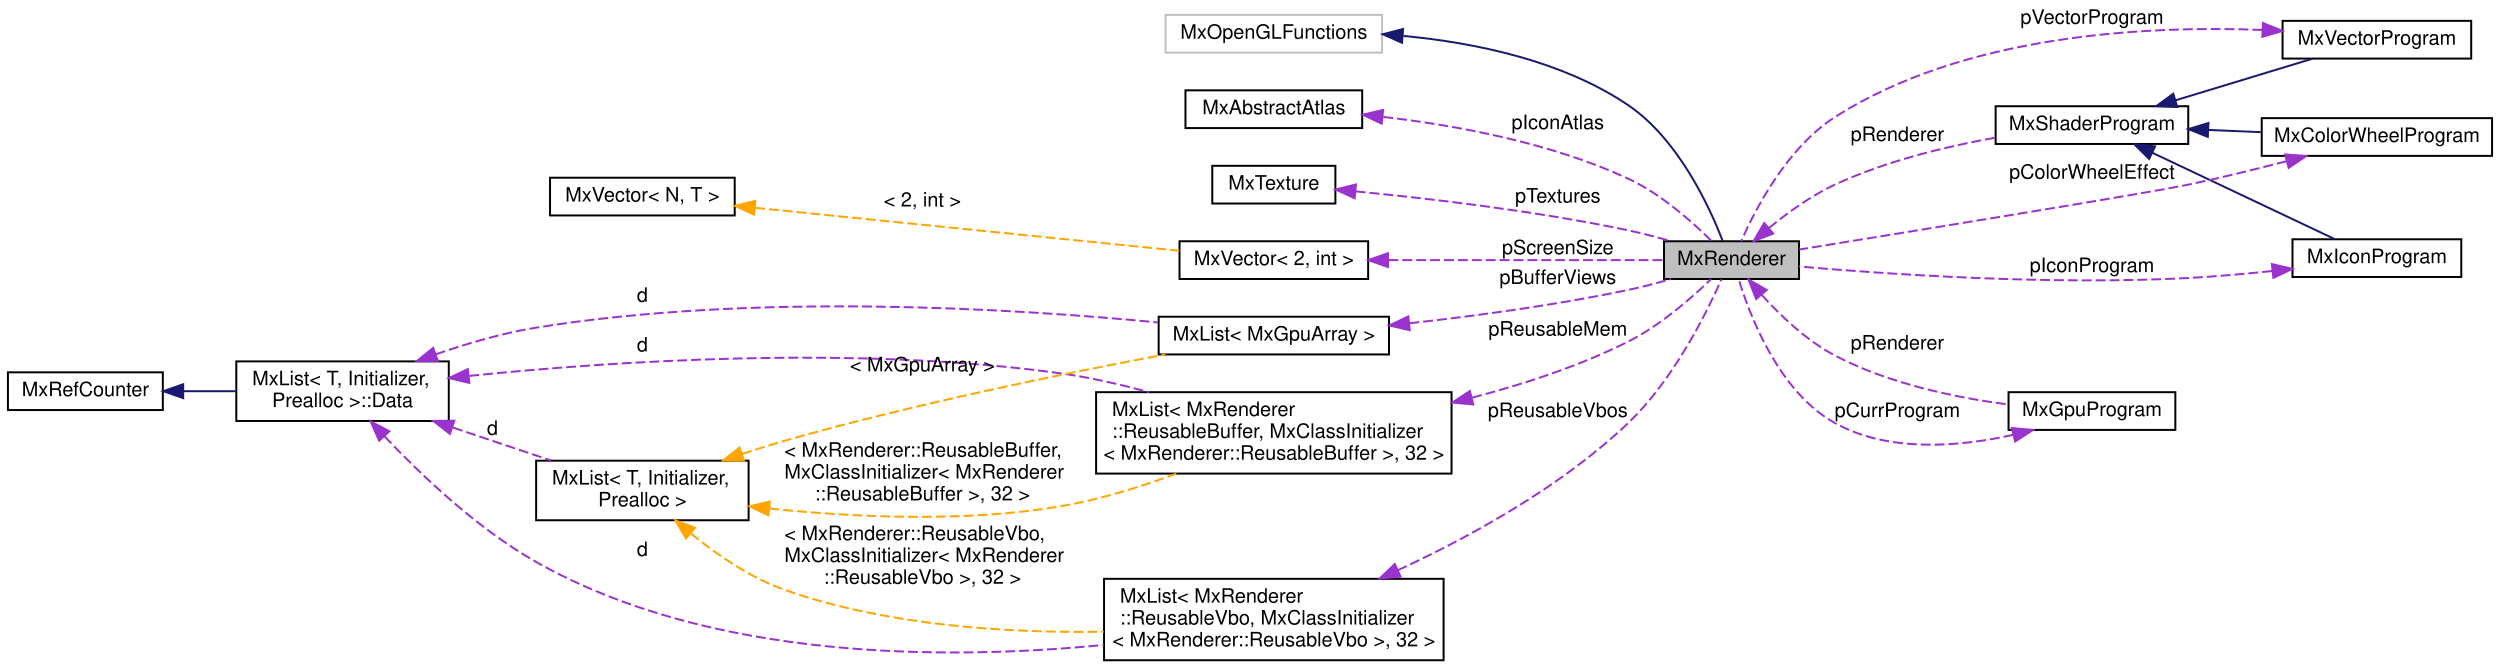
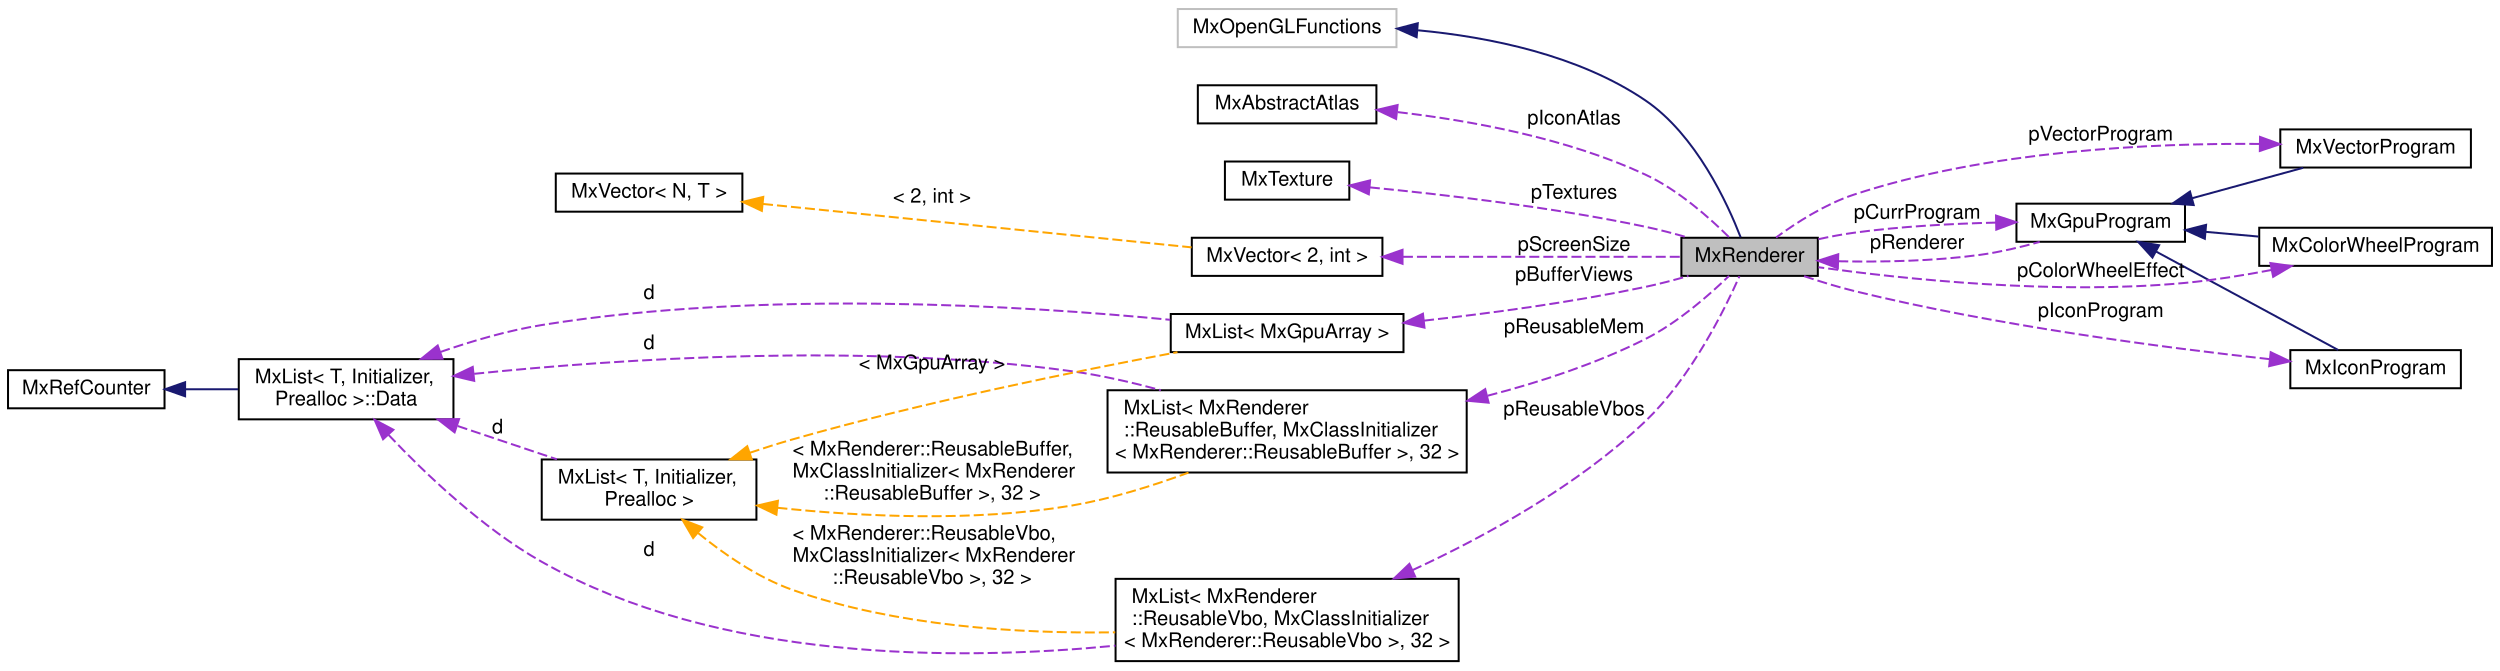
- <svg xmlns="http://www.w3.org/2000/svg" xmlns:xlink="http://www.w3.org/1999/xlink" width="1259pt" height="337pt" viewBox="0.00 0.00 1259.00 337.00">
-   <g id="graph0" class="graph" transform="scale(1 1) rotate(0) translate(4 333)">
+ <svg xmlns="http://www.w3.org/2000/svg" xmlns:xlink="http://www.w3.org/1999/xlink" width="1246pt" height="334pt" viewBox="0.00 0.00 1246.00 334.00">
+   <g id="graph0" class="graph" transform="scale(1 1) rotate(0) translate(4 330)">
    <g id="node1" class="node">
      <g id="a_node1">
        <a xlink:title="The MxRenderer keeps track of the rendering state and resources.">
          <polygon fill="#bfbfbf" stroke="black" points="834,-192.5 834,-211.5 902,-211.5 902,-192.5 834,-192.5" />
          <text text-anchor="middle" x="868" y="-199.5" font-family="Helvetica,sans-Serif" font-size="10.00">MxRenderer</text>
        </a>
      </g>
    </g>
    <g id="node4" class="node">
      <g id="a_node4">
-         <a xlink:href="class_mx_shader_program.html" target="_top" xlink:title=" ">
-           <polygon fill="none" stroke="black" points="1001,-260.5 1001,-279.5 1098,-279.5 1098,-260.5 1001,-260.5" />
-           <text text-anchor="middle" x="1049.5" y="-267.5" font-family="Helvetica,sans-Serif" font-size="10.00">MxShaderProgram</text>
+         <a xlink:href="class_mx_gpu_program.html" target="_top" xlink:title=" ">
+           <polygon fill="none" stroke="black" points="1001,-209.5 1001,-228.5 1085,-228.5 1085,-209.5 1001,-209.5" />
+           <text text-anchor="middle" x="1043" y="-216.5" font-family="Helvetica,sans-Serif" font-size="10.00">MxGpuProgram</text>
        </a>
      </g>
    </g>
    <g id="edge4" class="edge">
-       <path fill="none" stroke="#9a32cd" stroke-dasharray="5,2" d="M886.84,-218.16C896.14,-225.8 908.04,-234.44 920,-240 945.45,-251.82 975.97,-259.2 1000.88,-263.68" />
-       <polygon fill="#9a32cd" stroke="#9a32cd" points="888.99,-215.39 879.12,-211.54 884.44,-220.71 888.99,-215.39" />
-       <text text-anchor="middle" x="951.5" y="-262" font-family="Helvetica,sans-Serif" font-size="10.00"> pRenderer</text>
-     </g>
-     <g id="node16" class="node">
-       <g id="a_node16">
-         <a xlink:href="class_mx_gpu_program.html" target="_top" xlink:title=" ">
-           <polygon fill="none" stroke="black" points="1007.5,-116.5 1007.5,-135.5 1091.5,-135.5 1091.5,-116.5 1007.5,-116.5" />
-           <text text-anchor="middle" x="1049.5" y="-123.5" font-family="Helvetica,sans-Serif" font-size="10.00">MxGpuProgram</text>
-         </a>
-       </g>
-     </g>
-     <g id="edge22" class="edge">
-       <path fill="none" stroke="#9a32cd" stroke-dasharray="5,2" d="M883.19,-184.52C892.57,-174.11 905.74,-161.51 920,-154 947.07,-139.74 981.01,-132.74 1007.21,-129.3" />
-       <polygon fill="#9a32cd" stroke="#9a32cd" points="880.4,-182.4 876.53,-192.26 885.71,-186.96 880.4,-182.4" />
-       <text text-anchor="middle" x="951.5" y="-157" font-family="Helvetica,sans-Serif" font-size="10.00"> pRenderer</text>
+       <path fill="none" stroke="#9a32cd" stroke-dasharray="5,2" d="M912.17,-199.79C933.57,-199.35 959.75,-199.8 983,-203 992.78,-204.35 1003.24,-206.83 1012.59,-209.44" />
+       <polygon fill="#9a32cd" stroke="#9a32cd" points="911.99,-196.29 902.09,-200.07 912.18,-203.29 911.99,-196.29" />
+       <text text-anchor="middle" x="951.5" y="-206" font-family="Helvetica,sans-Serif" font-size="10.00"> pRenderer</text>
    </g>
    <g id="node2" class="node">
      <g id="a_node2">
        <a xlink:title=" ">
          <polygon fill="none" stroke="#bfbfbf" points="583,-306.5 583,-325.5 692,-325.5 692,-306.5 583,-306.5" />
          <text text-anchor="middle" x="637.5" y="-313.5" font-family="Helvetica,sans-Serif" font-size="10.00">MxOpenGLFunctions</text>
        </a>
      </g>
    </g>
    <g id="edge1" class="edge">
      <path fill="none" stroke="midnightblue" d="M702.76,-314.9C738.72,-311.51 782.84,-302.49 816,-280 841.31,-262.84 857.05,-228.5 863.55,-211.7" />
      <polygon fill="midnightblue" stroke="midnightblue" points="702.05,-311.44 692.36,-315.74 702.62,-318.42 702.05,-311.44" />
    </g>
    <g id="node3" class="node">
      <g id="a_node3">
        <a xlink:href="class_mx_vector_program.html" target="_top" xlink:title=" ">
-           <polygon fill="none" stroke="black" points="1145.5,-303.5 1145.5,-322.5 1240.5,-322.5 1240.5,-303.5 1145.5,-303.5" />
-           <text text-anchor="middle" x="1193" y="-310.5" font-family="Helvetica,sans-Serif" font-size="10.00">MxVectorProgram</text>
+           <polygon fill="none" stroke="black" points="1132.5,-246.5 1132.5,-265.5 1227.5,-265.5 1227.5,-246.5 1132.5,-246.5" />
+           <text text-anchor="middle" x="1180" y="-253.5" font-family="Helvetica,sans-Serif" font-size="10.00">MxVectorProgram</text>
        </a>
      </g>
    </g>
    <g id="edge2" class="edge">
-       <path fill="none" stroke="#9a32cd" stroke-dasharray="5,2" d="M1135.27,-317.92C1076.77,-320.19 985.12,-315.63 920,-274 895.87,-258.57 879.78,-227.26 872.86,-211.51" />
-       <polygon fill="#9a32cd" stroke="#9a32cd" points="1135.62,-321.41 1145.44,-317.45 1135.29,-314.42 1135.62,-321.41" />
-       <text text-anchor="middle" x="1049.5" y="-321" font-family="Helvetica,sans-Serif" font-size="10.00"> pVectorProgram</text>
+       <path fill="none" stroke="#9a32cd" stroke-dasharray="5,2" d="M1122.04,-258.27C1068.54,-258.71 986.95,-254.99 920,-233 905.63,-228.28 891.06,-218.86 881.2,-211.64" />
+       <polygon fill="#9a32cd" stroke="#9a32cd" points="1122.4,-261.77 1132.35,-258.13 1122.3,-254.77 1122.4,-261.77" />
+       <text text-anchor="middle" x="1043" y="-260" font-family="Helvetica,sans-Serif" font-size="10.00"> pVectorProgram</text>
+     </g>
+     <g id="edge21" class="edge">
+       <path fill="none" stroke="#9a32cd" stroke-dasharray="5,2" d="M990.8,-219.06C968.91,-218.53 943.12,-217.16 920,-214 914.14,-213.2 907.97,-212.03 902.02,-210.73" />
+       <polygon fill="#9a32cd" stroke="#9a32cd" points="990.82,-222.56 1000.88,-219.26 990.95,-215.56 990.82,-222.56" />
+       <text text-anchor="middle" x="951.5" y="-221" font-family="Helvetica,sans-Serif" font-size="10.00"> pCurrProgram</text>
    </g>
    <g id="edge3" class="edge">
-       <path fill="none" stroke="midnightblue" d="M1091.65,-282.51C1113.68,-289.2 1140.37,-297.31 1160.68,-303.48" />
-       <polygon fill="midnightblue" stroke="midnightblue" points="1092.49,-279.1 1081.9,-279.54 1090.45,-285.8 1092.49,-279.1" />
+       <path fill="none" stroke="midnightblue" d="M1088.47,-231.19C1106.47,-236.12 1126.96,-241.74 1143.88,-246.38" />
+       <polygon fill="midnightblue" stroke="midnightblue" points="1089.34,-227.8 1078.77,-228.53 1087.49,-234.55 1089.34,-227.8" />
    </g>
    <g id="node5" class="node">
      <g id="a_node5">
        <a xlink:href="class_mx_color_wheel_program.html" target="_top" xlink:title=" ">
-           <polygon fill="none" stroke="black" points="1135,-254.5 1135,-273.5 1251,-273.5 1251,-254.5 1135,-254.5" />
-           <text text-anchor="middle" x="1193" y="-261.5" font-family="Helvetica,sans-Serif" font-size="10.00">MxColorWheelProgram</text>
+           <polygon fill="none" stroke="black" points="1122,-197.5 1122,-216.5 1238,-216.5 1238,-197.5 1122,-197.5" />
+           <text text-anchor="middle" x="1180" y="-204.5" font-family="Helvetica,sans-Serif" font-size="10.00">MxColorWheelProgram</text>
        </a>
      </g>
    </g>
    <g id="edge6" class="edge">
-       <path fill="none" stroke="midnightblue" d="M1108.1,-267.56C1116.82,-267.19 1125.83,-266.81 1134.55,-266.44" />
-       <polygon fill="midnightblue" stroke="midnightblue" points="1107.85,-264.06 1098.01,-267.99 1108.15,-271.06 1107.85,-264.06" />
+       <path fill="none" stroke="midnightblue" d="M1095.45,-214.43C1104,-213.67 1112.92,-212.87 1121.61,-212.1" />
+       <polygon fill="midnightblue" stroke="midnightblue" points="1094.89,-210.96 1085.24,-215.33 1095.51,-217.94 1094.89,-210.96" />
    </g>
    <g id="node15" class="node">
      <g id="a_node15">
        <a xlink:href="class_mx_icon_program.html" target="_top" xlink:title=" ">
-           <polygon fill="none" stroke="black" points="1150.5,-193.5 1150.5,-212.5 1235.5,-212.5 1235.5,-193.5 1150.5,-193.5" />
-           <text text-anchor="middle" x="1193" y="-200.5" font-family="Helvetica,sans-Serif" font-size="10.00">MxIconProgram</text>
+           <polygon fill="none" stroke="black" points="1137.5,-136.5 1137.5,-155.5 1222.5,-155.5 1222.5,-136.5 1137.5,-136.5" />
+           <text text-anchor="middle" x="1180" y="-143.5" font-family="Helvetica,sans-Serif" font-size="10.00">MxIconProgram</text>
        </a>
      </g>
    </g>
    <g id="edge20" class="edge">
-       <path fill="none" stroke="midnightblue" d="M1079.91,-256.07C1107.41,-243.06 1147.72,-223.97 1171.76,-212.58" />
-       <polygon fill="midnightblue" stroke="midnightblue" points="1078.31,-252.96 1070.77,-260.4 1081.31,-259.28 1078.31,-252.96" />
+       <path fill="none" stroke="midnightblue" d="M1070.52,-204.66C1097.39,-190.13 1138.2,-168.06 1161.35,-155.55" />
+       <polygon fill="midnightblue" stroke="midnightblue" points="1068.78,-201.62 1061.65,-209.46 1072.11,-207.78 1068.78,-201.62" />
    </g>
    <g id="edge5" class="edge">
-       <path fill="none" stroke="#9a32cd" stroke-dasharray="5,2" d="M1147.45,-251.79C1131.87,-247.75 1114.23,-243.41 1098,-240 1079.17,-236.04 960.96,-216.84 902.15,-207.34" />
-       <polygon fill="#9a32cd" stroke="#9a32cd" points="1146.78,-255.24 1157.35,-254.4 1148.57,-248.47 1146.78,-255.24" />
-       <text text-anchor="middle" x="1049.5" y="-243" font-family="Helvetica,sans-Serif" font-size="10.00"> pColorWheelEffect</text>
+       <path fill="none" stroke="#9a32cd" stroke-dasharray="5,2" d="M1128.17,-195.45C1114.25,-192.78 1099.11,-190.34 1085,-189 1020.49,-182.88 944.84,-190.91 902.36,-196.8" />
+       <polygon fill="#9a32cd" stroke="#9a32cd" points="1127.57,-198.9 1138.06,-197.42 1128.94,-192.03 1127.57,-198.9" />
+       <text text-anchor="middle" x="1043" y="-192" font-family="Helvetica,sans-Serif" font-size="10.00"> pColorWheelEffect</text>
    </g>
    <g id="node6" class="node">
      <g id="a_node6">
        <a xlink:href="class_mx_abstract_atlas.html" target="_top" xlink:title=" ">
          <polygon fill="none" stroke="black" points="593,-268.5 593,-287.5 682,-287.5 682,-268.5 593,-268.5" />
          <text text-anchor="middle" x="637.5" y="-275.5" font-family="Helvetica,sans-Serif" font-size="10.00">MxAbstractAtlas</text>
        </a>
      </g>
    </g>
    <g id="edge7" class="edge">
      <path fill="none" stroke="#9a32cd" stroke-dasharray="5,2" d="M692.64,-274.12C728.92,-269.91 777,-261.17 816,-243 832.48,-235.33 848.28,-221.23 857.81,-211.73" />
      <polygon fill="#9a32cd" stroke="#9a32cd" points="691.83,-270.69 682.26,-275.24 692.57,-277.65 691.83,-270.69" />
      <text text-anchor="middle" x="780.5" y="-268" font-family="Helvetica,sans-Serif" font-size="10.00"> pIconAtlas</text>
    </g>
    <g id="node7" class="node">
      <g id="a_node7">
        <a xlink:href="class_mx_texture.html" target="_top" xlink:title=" ">
          <polygon fill="none" stroke="black" points="606.5,-230.5 606.5,-249.5 668.5,-249.5 668.5,-230.5 606.5,-230.5" />
          <text text-anchor="middle" x="637.5" y="-237.5" font-family="Helvetica,sans-Serif" font-size="10.00">MxTexture</text>
        </a>
      </g>
    </g>
    <g id="edge8" class="edge">
      <path fill="none" stroke="#9a32cd" stroke-dasharray="5,2" d="M678.73,-236.61C714.91,-233.12 769.37,-226.82 816,-217 823.04,-215.52 830.53,-213.55 837.54,-211.52" />
      <polygon fill="#9a32cd" stroke="#9a32cd" points="678.21,-233.14 668.58,-237.56 678.86,-240.11 678.21,-233.14" />
      <text text-anchor="middle" x="780.5" y="-231" font-family="Helvetica,sans-Serif" font-size="10.00"> pTextures</text>
    </g>
    <g id="node8" class="node">
      <g id="a_node8">
        <a xlink:href="class_mx_list.html" target="_top" xlink:title=" ">
          <polygon fill="none" stroke="black" points="579.5,-154.5 579.5,-173.5 695.5,-173.5 695.5,-154.5 579.5,-154.5" />
          <text text-anchor="middle" x="637.5" y="-161.5" font-family="Helvetica,sans-Serif" font-size="10.00">MxList&lt; MxGpuArray &gt;</text>
        </a>
      </g>
    </g>
    <g id="edge9" class="edge">
      <path fill="none" stroke="#9a32cd" stroke-dasharray="5,2" d="M705.74,-170.19C739.11,-173.9 779.9,-179.4 816,-187 823.04,-188.48 830.53,-190.45 837.54,-192.48" />
      <polygon fill="#9a32cd" stroke="#9a32cd" points="705.96,-166.7 695.64,-169.1 705.2,-173.66 705.96,-166.7" />
      <text text-anchor="middle" x="780.5" y="-190" font-family="Helvetica,sans-Serif" font-size="10.00"> pBufferViews</text>
    </g>
    <g id="node9" class="node">
      <g id="a_node9">
        <a xlink:href="struct_mx_list_1_1_data.html" target="_top" xlink:title="these members are public to allow unions">
          <polygon fill="none" stroke="black" points="115,-121 115,-151 222,-151 222,-121 115,-121" />
          <text text-anchor="start" x="123" y="-139" font-family="Helvetica,sans-Serif" font-size="10.00">MxList&lt; T, Initializer,</text>
          <text text-anchor="middle" x="168.5" y="-128" font-family="Helvetica,sans-Serif" font-size="10.00"> Prealloc &gt;::Data</text>
        </a>
      </g>
    </g>
    <g id="edge10" class="edge">
      <path fill="none" stroke="#9a32cd" stroke-dasharray="5,2" d="M215.43,-154.56C231.19,-160.03 249.12,-165.27 266,-168 375.7,-185.71 506.06,-177.7 579.24,-170.61" />
      <polygon fill="#9a32cd" stroke="#9a32cd" points="216.52,-151.23 205.92,-151.15 214.15,-157.82 216.52,-151.23" />
      <text text-anchor="middle" x="319.5" y="-181" font-family="Helvetica,sans-Serif" font-size="10.00"> d</text>
    </g>
    <g id="node11" class="node">
      <g id="a_node11">
        <a xlink:href="class_mx_list.html" target="_top" xlink:title=" ">
          <polygon fill="none" stroke="black" points="266,-71 266,-101 373,-101 373,-71 266,-71" />
          <text text-anchor="start" x="274" y="-89" font-family="Helvetica,sans-Serif" font-size="10.00">MxList&lt; T, Initializer,</text>
          <text text-anchor="middle" x="319.5" y="-78" font-family="Helvetica,sans-Serif" font-size="10.00"> Prealloc &gt;</text>
        </a>
      </g>
    </g>
    <g id="edge13" class="edge">
      <path fill="none" stroke="#9a32cd" stroke-dasharray="5,2" d="M224.12,-117.67C240.38,-112.21 258,-106.3 273.57,-101.08" />
      <polygon fill="#9a32cd" stroke="#9a32cd" points="222.57,-114.5 214.2,-121 224.8,-121.14 222.57,-114.5" />
      <text text-anchor="middle" x="244" y="-114" font-family="Helvetica,sans-Serif" font-size="10.00"> d</text>
    </g>
    <g id="node14" class="node">
      <g id="a_node14">
        <a xlink:href="class_mx_list.html" target="_top" xlink:title=" ">
          <polygon fill="none" stroke="black" points="552,-0.5 552,-41.5 723,-41.5 723,-0.5 552,-0.5" />
          <text text-anchor="start" x="560" y="-29.5" font-family="Helvetica,sans-Serif" font-size="10.00">MxList&lt; MxRenderer</text>
          <text text-anchor="start" x="560" y="-18.5" font-family="Helvetica,sans-Serif" font-size="10.00">::ReusableVbo, MxClassInitializer</text>
          <text text-anchor="middle" x="637.5" y="-7.5" font-family="Helvetica,sans-Serif" font-size="10.00">&lt; MxRenderer::ReusableVbo &gt;, 32 &gt;</text>
        </a>
      </g>
    </g>
    <g id="edge17" class="edge">
      <path fill="none" stroke="#9a32cd" stroke-dasharray="5,2" d="M189.62,-113.29C207.84,-93.99 236.31,-66.81 266,-50 353.87,-0.25 472.77,-0.49 551.92,-8.19" />
      <polygon fill="#9a32cd" stroke="#9a32cd" points="186.92,-111.06 182.7,-120.77 192.06,-115.81 186.92,-111.06" />
      <text text-anchor="middle" x="319.5" y="-53" font-family="Helvetica,sans-Serif" font-size="10.00"> d</text>
    </g>
-     <g id="node17" class="node">
-       <g id="a_node17">
+     <g id="node16" class="node">
+       <g id="a_node16">
        <a xlink:href="class_mx_list.html" target="_top" xlink:title=" ">
          <polygon fill="none" stroke="black" points="548,-94.5 548,-135.5 727,-135.5 727,-94.5 548,-94.5" />
          <text text-anchor="start" x="556" y="-123.5" font-family="Helvetica,sans-Serif" font-size="10.00">MxList&lt; MxRenderer</text>
          <text text-anchor="start" x="556" y="-112.5" font-family="Helvetica,sans-Serif" font-size="10.00">::ReusableBuffer, MxClassInitializer</text>
          <text text-anchor="middle" x="637.5" y="-101.5" font-family="Helvetica,sans-Serif" font-size="10.00">&lt; MxRenderer::ReusableBuffer &gt;, 32 &gt;</text>
        </a>
      </g>
    </g>
-     <g id="edge24" class="edge">
+     <g id="edge23" class="edge">
      <path fill="none" stroke="#9a32cd" stroke-dasharray="5,2" d="M232.32,-143.69C304.52,-151.12 426.41,-159.31 530,-145 544.65,-142.98 560.12,-139.46 574.6,-135.52" />
      <polygon fill="#9a32cd" stroke="#9a32cd" points="232.35,-140.17 222.04,-142.6 231.61,-147.14 232.35,-140.17" />
      <text text-anchor="middle" x="319.5" y="-156" font-family="Helvetica,sans-Serif" font-size="10.00"> d</text>
    </g>
    <g id="node10" class="node">
      <g id="a_node10">
        <a xlink:href="class_mx_ref_counter.html" target="_top" xlink:title=" ">
          <polygon fill="none" stroke="black" points="0,-126.5 0,-145.5 78,-145.5 78,-126.5 0,-126.5" />
          <text text-anchor="middle" x="39" y="-133.5" font-family="Helvetica,sans-Serif" font-size="10.00">MxRefCounter</text>
        </a>
      </g>
    </g>
    <g id="edge11" class="edge">
      <path fill="none" stroke="midnightblue" d="M88.46,-136C97.03,-136 105.98,-136 114.66,-136" />
      <polygon fill="midnightblue" stroke="midnightblue" points="88.25,-132.5 78.25,-136 88.25,-139.5 88.25,-132.5" />
    </g>
    <g id="edge12" class="edge">
      <path fill="none" stroke="orange" stroke-dasharray="5,2" d="M369.67,-104.33C376.78,-106.72 384.04,-109.02 391,-111 456.22,-129.54 532.79,-145.11 582.85,-154.48" />
      <polygon fill="orange" stroke="orange" points="370.7,-100.99 360.11,-101.04 368.42,-107.61 370.7,-100.99" />
      <text text-anchor="middle" x="460.5" y="-146" font-family="Helvetica,sans-Serif" font-size="10.00"> &lt; MxGpuArray &gt;</text>
    </g>
    <g id="edge18" class="edge">
      <path fill="none" stroke="orange" stroke-dasharray="5,2" d="M343.96,-64.31C356.85,-53.77 373.7,-42.1 391,-36 442.35,-17.9 503.44,-14.11 551.84,-14.86" />
      <polygon fill="orange" stroke="orange" points="341.45,-61.85 336.1,-70.99 345.99,-67.18 341.45,-61.85" />
      <text text-anchor="start" x="391" y="-61" font-family="Helvetica,sans-Serif" font-size="10.00"> &lt; MxRenderer::ReusableVbo,</text>
      <text text-anchor="start" x="391" y="-50" font-family="Helvetica,sans-Serif" font-size="10.00"> MxClassInitializer&lt; MxRenderer</text>
      <text text-anchor="middle" x="460.5" y="-39" font-family="Helvetica,sans-Serif" font-size="10.00">::ReusableVbo &gt;, 32 &gt;</text>
    </g>
-     <g id="edge25" class="edge">
+     <g id="edge24" class="edge">
      <path fill="none" stroke="orange" stroke-dasharray="5,2" d="M383.45,-76.93C425.28,-72.53 481.26,-69.77 530,-78 549.59,-81.31 570.39,-87.81 588.36,-94.45" />
      <polygon fill="orange" stroke="orange" points="382.96,-73.46 373.4,-78.04 383.73,-80.42 382.96,-73.46" />
      <text text-anchor="start" x="391" y="-103" font-family="Helvetica,sans-Serif" font-size="10.00"> &lt; MxRenderer::ReusableBuffer,</text>
      <text text-anchor="start" x="391" y="-92" font-family="Helvetica,sans-Serif" font-size="10.00"> MxClassInitializer&lt; MxRenderer</text>
      <text text-anchor="middle" x="460.5" y="-81" font-family="Helvetica,sans-Serif" font-size="10.00">::ReusableBuffer &gt;, 32 &gt;</text>
    </g>
    <g id="node12" class="node">
      <g id="a_node12">
        <a xlink:href="class_mx_vector.html" target="_top" xlink:title=" ">
          <polygon fill="none" stroke="black" points="590,-192.5 590,-211.5 685,-211.5 685,-192.5 590,-192.5" />
          <text text-anchor="middle" x="637.5" y="-199.5" font-family="Helvetica,sans-Serif" font-size="10.00">MxVector&lt; 2, int &gt;</text>
        </a>
      </g>
    </g>
    <g id="edge14" class="edge">
      <path fill="none" stroke="#9a32cd" stroke-dasharray="5,2" d="M695.2,-202C738.82,-202 797.6,-202 833.86,-202" />
      <polygon fill="#9a32cd" stroke="#9a32cd" points="695.02,-198.5 685.02,-202 695.02,-205.5 695.02,-198.5" />
      <text text-anchor="middle" x="780.5" y="-205" font-family="Helvetica,sans-Serif" font-size="10.00"> pScreenSize</text>
    </g>
    <g id="node13" class="node">
      <g id="a_node13">
        <a xlink:href="class_mx_vector.html" target="_top" xlink:title=" ">
          <polygon fill="none" stroke="black" points="273,-224.5 273,-243.5 366,-243.5 366,-224.5 273,-224.5" />
          <text text-anchor="middle" x="319.5" y="-231.5" font-family="Helvetica,sans-Serif" font-size="10.00">MxVector&lt; N, T &gt;</text>
        </a>
      </g>
    </g>
    <g id="edge15" class="edge">
      <path fill="none" stroke="orange" stroke-dasharray="5,2" d="M376.28,-228.35C437,-222.2 533.01,-212.48 589.87,-206.72" />
      <polygon fill="orange" stroke="orange" points="375.71,-224.89 366.11,-229.38 376.41,-231.86 375.71,-224.89" />
      <text text-anchor="middle" x="460.5" y="-229" font-family="Helvetica,sans-Serif" font-size="10.00"> &lt; 2, int &gt;</text>
    </g>
    <g id="edge16" class="edge">
      <path fill="none" stroke="#9a32cd" stroke-dasharray="5,2" d="M699.89,-45.8C736.59,-62.79 782.45,-88.01 816,-120 838.81,-141.75 855.62,-175.78 862.94,-192.32" />
      <polygon fill="#9a32cd" stroke="#9a32cd" points="701.33,-42.61 690.77,-41.66 698.43,-48.98 701.33,-42.61" />
      <text text-anchor="middle" x="780.5" y="-123" font-family="Helvetica,sans-Serif" font-size="10.00"> pReusableVbos</text>
    </g>
    <g id="edge19" class="edge">
-       <path fill="none" stroke="#9a32cd" stroke-dasharray="5,2" d="M1140.2,-196.5C1126.5,-195.05 1111.71,-193.73 1098,-193 1028.27,-189.3 946.52,-194.9 902.01,-198.79" />
-       <polygon fill="#9a32cd" stroke="#9a32cd" points="1140.11,-200.01 1150.43,-197.62 1140.87,-193.05 1140.11,-200.01" />
-       <text text-anchor="middle" x="1049.5" y="-196" font-family="Helvetica,sans-Serif" font-size="10.00"> pIconProgram</text>
-     </g>
-     <g id="edge21" class="edge">
-       <path fill="none" stroke="#9a32cd" stroke-dasharray="5,2" d="M1009.9,-114.02C983.02,-108.02 947.26,-104.85 920,-120 891.72,-135.72 877.09,-174.34 871.61,-192.4" />
-       <polygon fill="#9a32cd" stroke="#9a32cd" points="1009.18,-117.45 1019.72,-116.43 1010.84,-110.65 1009.18,-117.45" />
-       <text text-anchor="middle" x="951.5" y="-123" font-family="Helvetica,sans-Serif" font-size="10.00"> pCurrProgram</text>
-     </g>
-     <g id="edge23" class="edge">
+       <path fill="none" stroke="#9a32cd" stroke-dasharray="5,2" d="M1127.17,-151C1074.5,-156.73 990.8,-167.64 920,-185 911.75,-187.02 902.92,-189.76 894.97,-192.44" />
+       <polygon fill="#9a32cd" stroke="#9a32cd" points="1127.71,-154.46 1137.28,-149.92 1126.96,-147.5 1127.71,-154.46" />
+       <text text-anchor="middle" x="1043" y="-172" font-family="Helvetica,sans-Serif" font-size="10.00"> pIconProgram</text>
+     </g>
+     <g id="edge22" class="edge">
      <path fill="none" stroke="#9a32cd" stroke-dasharray="5,2" d="M737.4,-132.76C763.76,-139.59 791.66,-148.78 816,-161 832.24,-169.16 848.1,-183.13 857.72,-192.47" />
      <polygon fill="#9a32cd" stroke="#9a32cd" points="737.93,-129.29 727.38,-130.27 736.23,-136.08 737.93,-129.29" />
      <text text-anchor="middle" x="780.5" y="-164" font-family="Helvetica,sans-Serif" font-size="10.00"> pReusableMem</text>
    </g>
  </g>
</svg>
